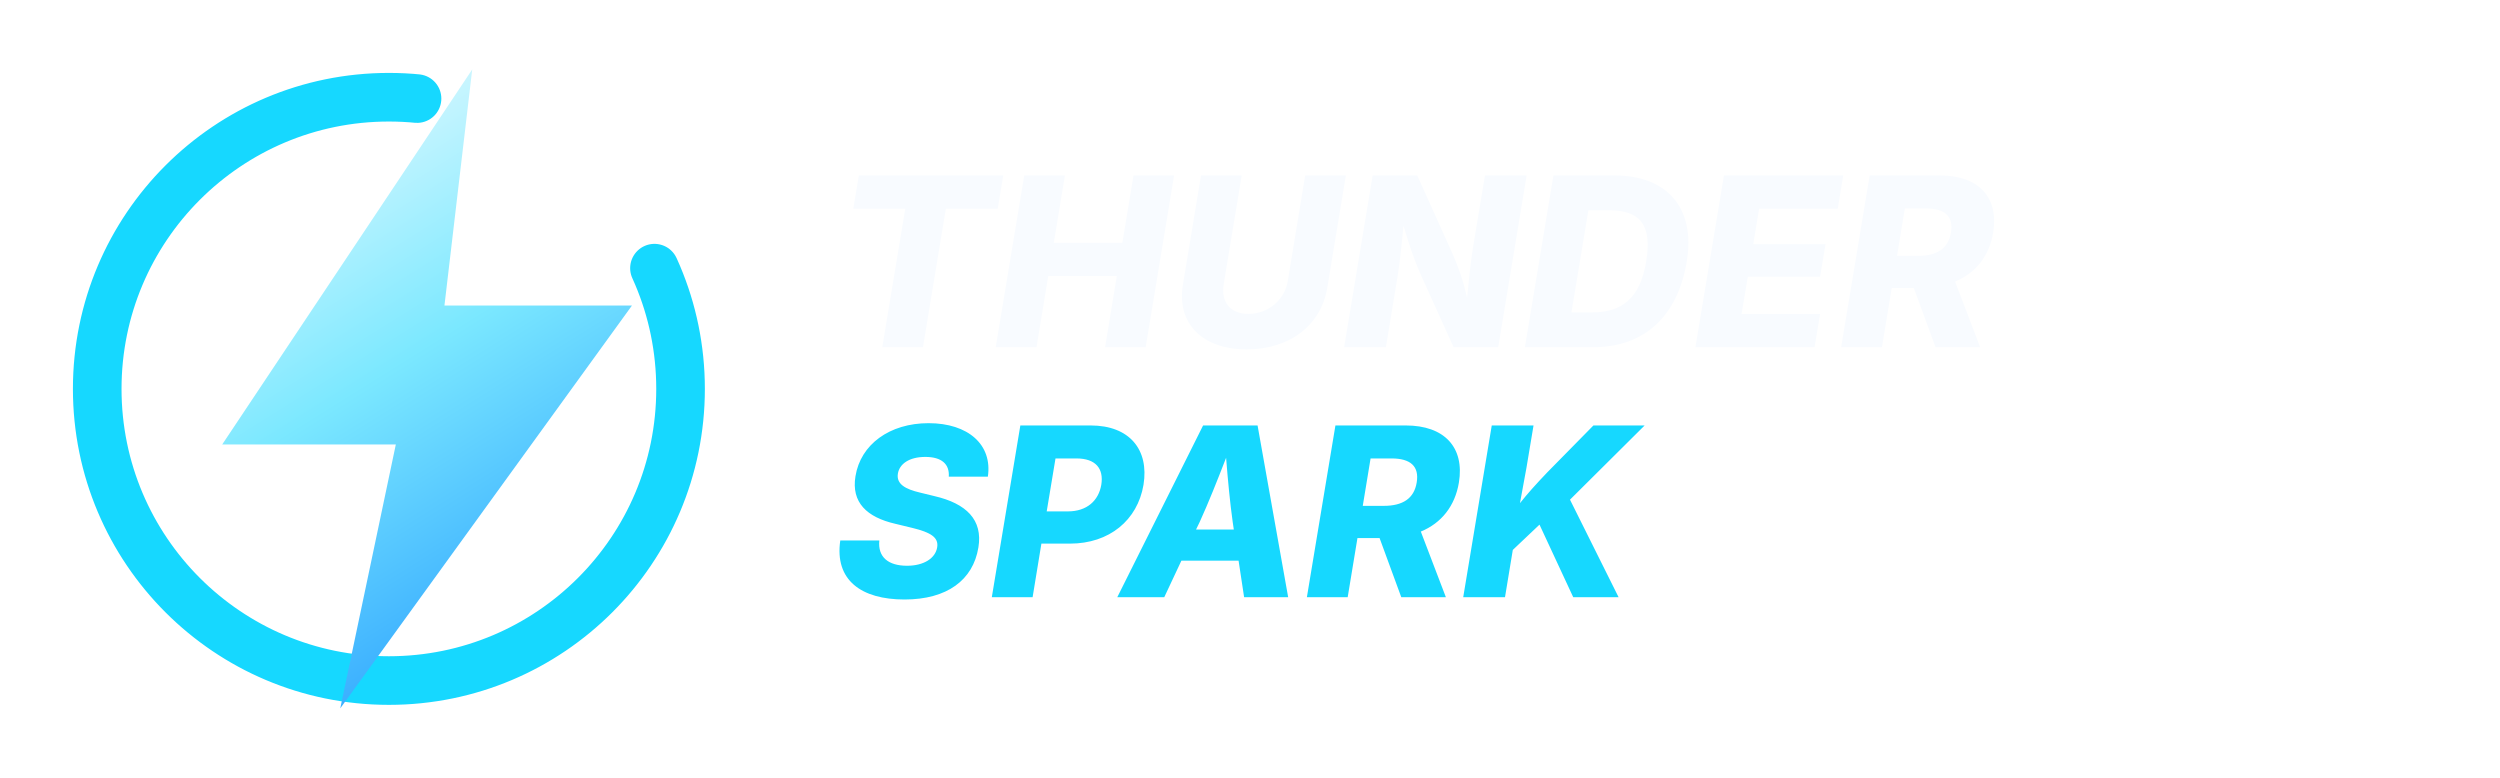
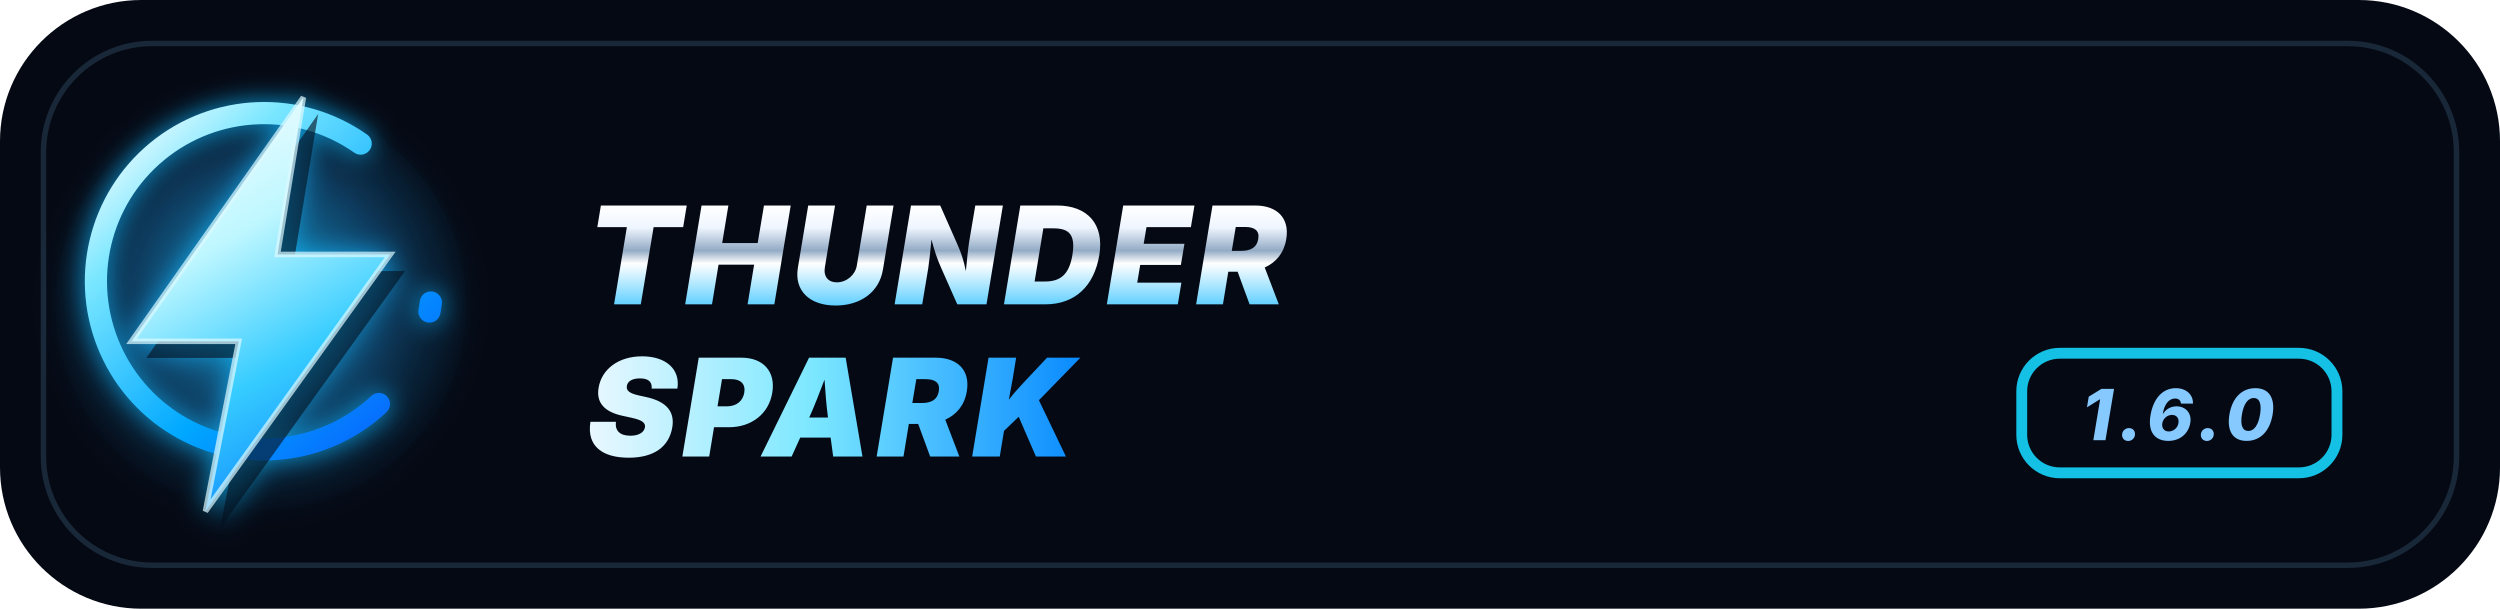
- <svg xmlns="http://www.w3.org/2000/svg" width="360" height="112" viewBox="0 0 360 112" role="img" aria-labelledby="title">
+ <svg xmlns="http://www.w3.org/2000/svg" width="460" height="112" viewBox="0 0 460 112" role="img" aria-labelledby="title desc">
  <defs>
-     <linearGradient id="bolt" x1="32" y1="8" x2="92" y2="104" gradientUnits="userSpaceOnUse">
+     <filter id="dark-glow" x="-80%" y="-80%" width="260%" height="260%" color-interpolation-filters="sRGB">
+       <feGaussianBlur stdDeviation="7" result="blur" />
+       <feColorMatrix in="blur" type="matrix" values="0 0 0 0 0.05 0 0 0 0 0.73 0 0 0 0 1 0 0 0 .85 0" result="cyan" />
+       <feMerge>
+         <feMergeNode in="cyan" />
+         <feMergeNode in="SourceGraphic" />
+       </feMerge>
+     </filter>
+     <linearGradient id="dark-bolt" x1="62" y1="18" x2="184" y2="232" gradientUnits="userSpaceOnUse">
      <stop offset="0" stop-color="#FFFFFF" />
-       <stop offset=".45" stop-color="#7BE8FF" />
-       <stop offset="1" stop-color="#128BFF" />
+       <stop offset=".36" stop-color="#BFF7FF" />
+       <stop offset=".66" stop-color="#36CCFF" />
+       <stop offset="1" stop-color="#087BFF" />
    </linearGradient>
+     <linearGradient id="dark-ring" x1="40" y1="34" x2="216" y2="224" gradientUnits="userSpaceOnUse">
+       <stop offset="0" stop-color="#FFFFFF" />
+       <stop offset=".22" stop-color="#7BE7FF" />
+       <stop offset=".58" stop-color="#00A8FF" />
+       <stop offset="1" stop-color="#0B4DFF" />
+     </linearGradient>
+     <linearGradient id="dark-metal" x1="0" y1="0" x2="0" y2="1">
+       <stop offset="0" stop-color="#FFFFFF" />
+       <stop offset=".22" stop-color="#EFF6FF" />
+       <stop offset=".45" stop-color="#93ABC5" />
+       <stop offset=".58" stop-color="#FFFFFF" />
+       <stop offset="1" stop-color="#5FCFFF" />
+     </linearGradient>
+     <linearGradient id="dark-spark" x1="0" y1="0" x2="1" y2="0">
+       <stop offset="0" stop-color="#EAF8FF" />
+       <stop offset=".46" stop-color="#7BE7FF" />
+       <stop offset="1" stop-color="#0A8BFF" />
+     </linearGradient>
+     <radialGradient id="dark-aura" cx="50%" cy="48%" r="58%">
+       <stop offset="0" stop-color="#16D8FF" stop-opacity=".5" />
+       <stop offset=".55" stop-color="#2D9CFF" stop-opacity=".18" />
+       <stop offset="1" stop-color="#040813" stop-opacity="0" />
+     </radialGradient>
+     <style>@font-face{font-family:Orbitron;src:url('../../../src/assets/webfonts/orbitron/orbitron-latin-900-normal.woff2') format('woff2');font-weight:900;font-style:normal;font-display:swap}.word{font-family:Orbitron,Inter,'Segoe UI',sans-serif;font-weight:900;font-style:italic;letter-spacing:.035em}.tag{font-family:Orbitron,Inter,'Segoe UI',sans-serif;font-weight:800;font-style:italic;letter-spacing:.08em}</style>
  </defs>
-   <circle cx="56" cy="56" r="42" fill="none" stroke="#16D8FF" stroke-width="7" stroke-linecap="round" stroke-dasharray="202 44" />
-   <path d="M68 10 32 64h25l-8 38 42-58H64z" fill="url(#bolt)" />
-   <text x="120" y="50" fill="#F8FBFF" font-family="Inter, Segoe UI, Arial, sans-serif" font-size="34" font-style="italic" font-weight="800">THUNDER</text>
-   <text x="120" y="86" fill="#16D8FF" font-family="Inter, Segoe UI, Arial, sans-serif" font-size="34" font-style="italic" font-weight="800">SPARK</text>
+   <rect width="460" height="112" rx="26" fill="#050914" />
+   <rect x="8" y="8" width="444" height="96" rx="20" fill="none" stroke="#85C9FF" stroke-opacity=".16" />
+   <g transform="translate(4.48 12.48) scale(0.34)" filter="url(#dark-glow)">
+     <circle cx="128" cy="128" r="111" fill="url(#dark-aura)" />
+     <path d="M182 41a91 91 0 1 0 38 86" fill="none" stroke="url(#dark-ring)" stroke-width="12" stroke-linecap="round" stroke-dasharray="410 58" />
+     <path d="M151 16 58 148h58l-18 92 100-139h-61z" fill="#03101F" opacity=".62" transform="translate(8 9)" />
+     <path d="M151 16 58 148h58l-18 92 100-139h-61z" fill="url(#dark-bolt)" />
+     <path d="M151 16 58 148h58l-18 92 100-139h-61z" fill="none" stroke="#DDF9FF" stroke-width="3" opacity=".7" />
+   </g>
+   <text class="word" x="108" y="56" fill="url(#dark-metal)" font-size="25">THUNDER</text>
+   <text class="word" x="108" y="84" fill="url(#dark-spark)" font-size="25">SPARK</text>
+   <rect x="372" y="65" width="58" height="22" rx="7" fill="none" stroke="#16D8FF" stroke-width="2" opacity=".88" />
+   <text class="tag" x="383" y="81" fill="#85C9FF" font-size="13">1.6.0</text>
</svg>
